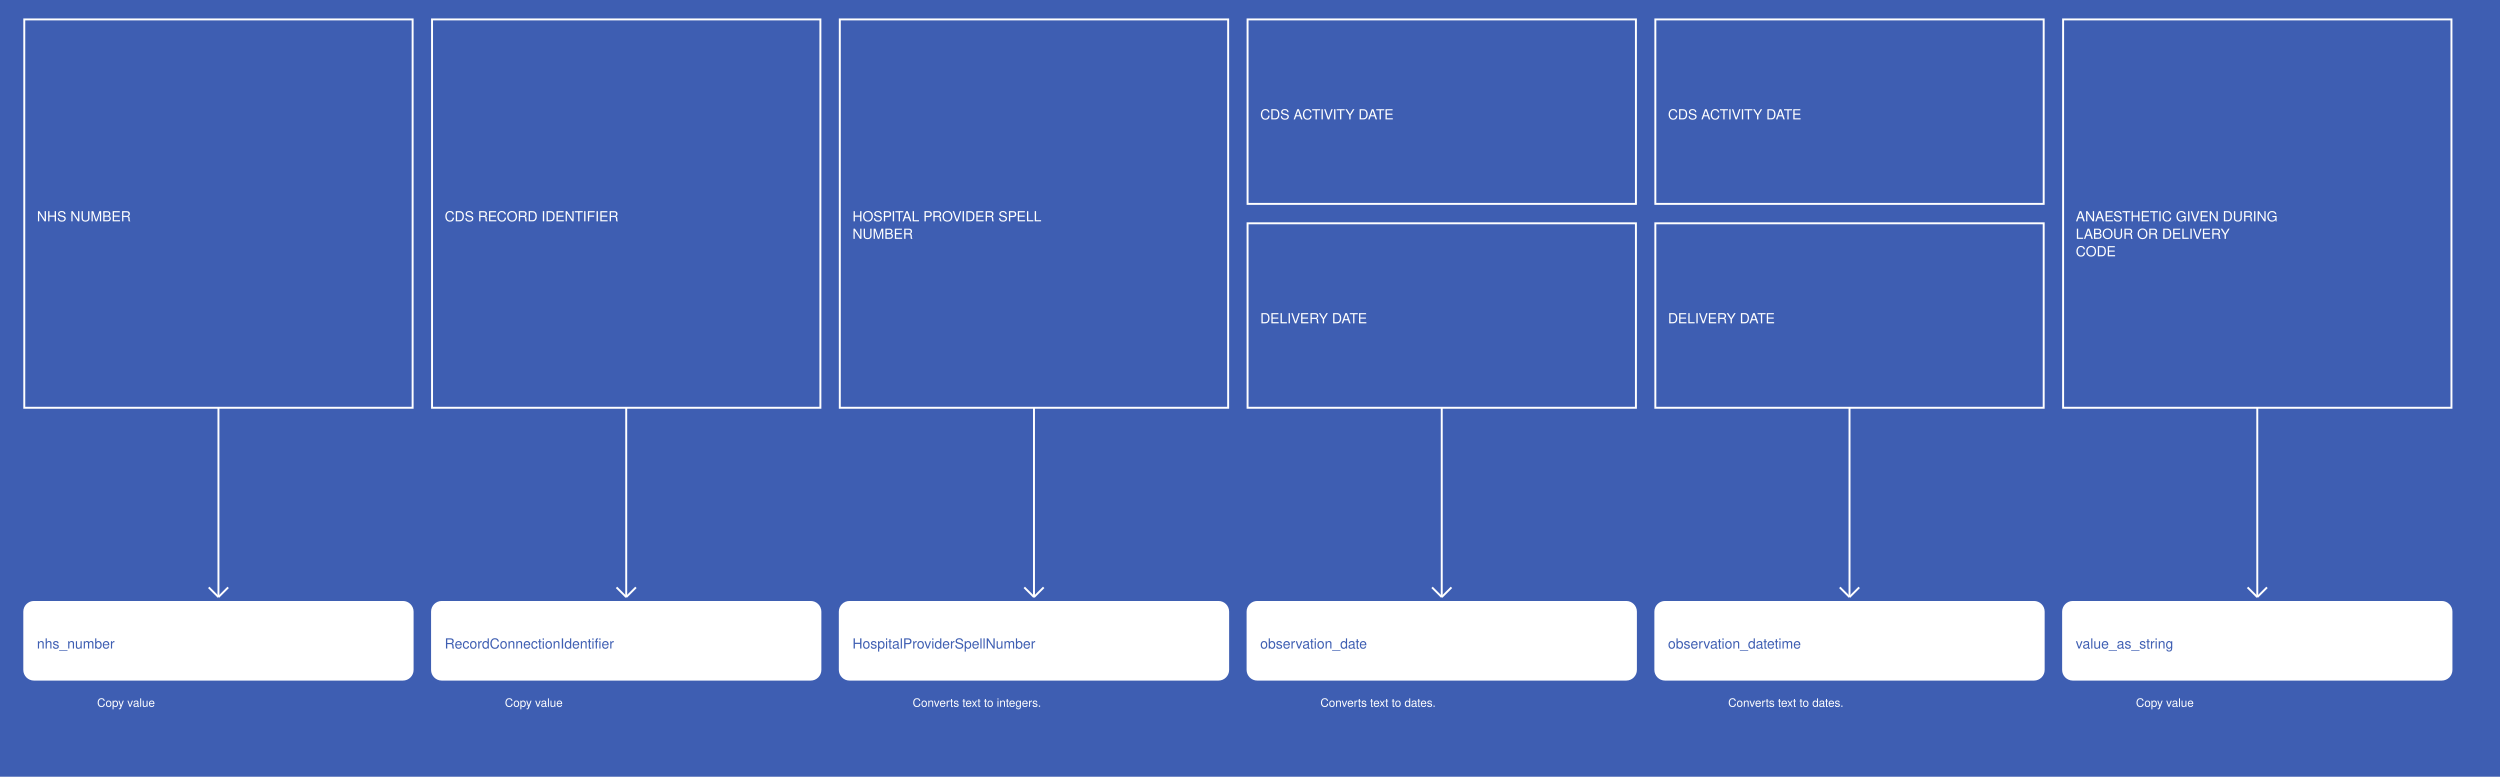
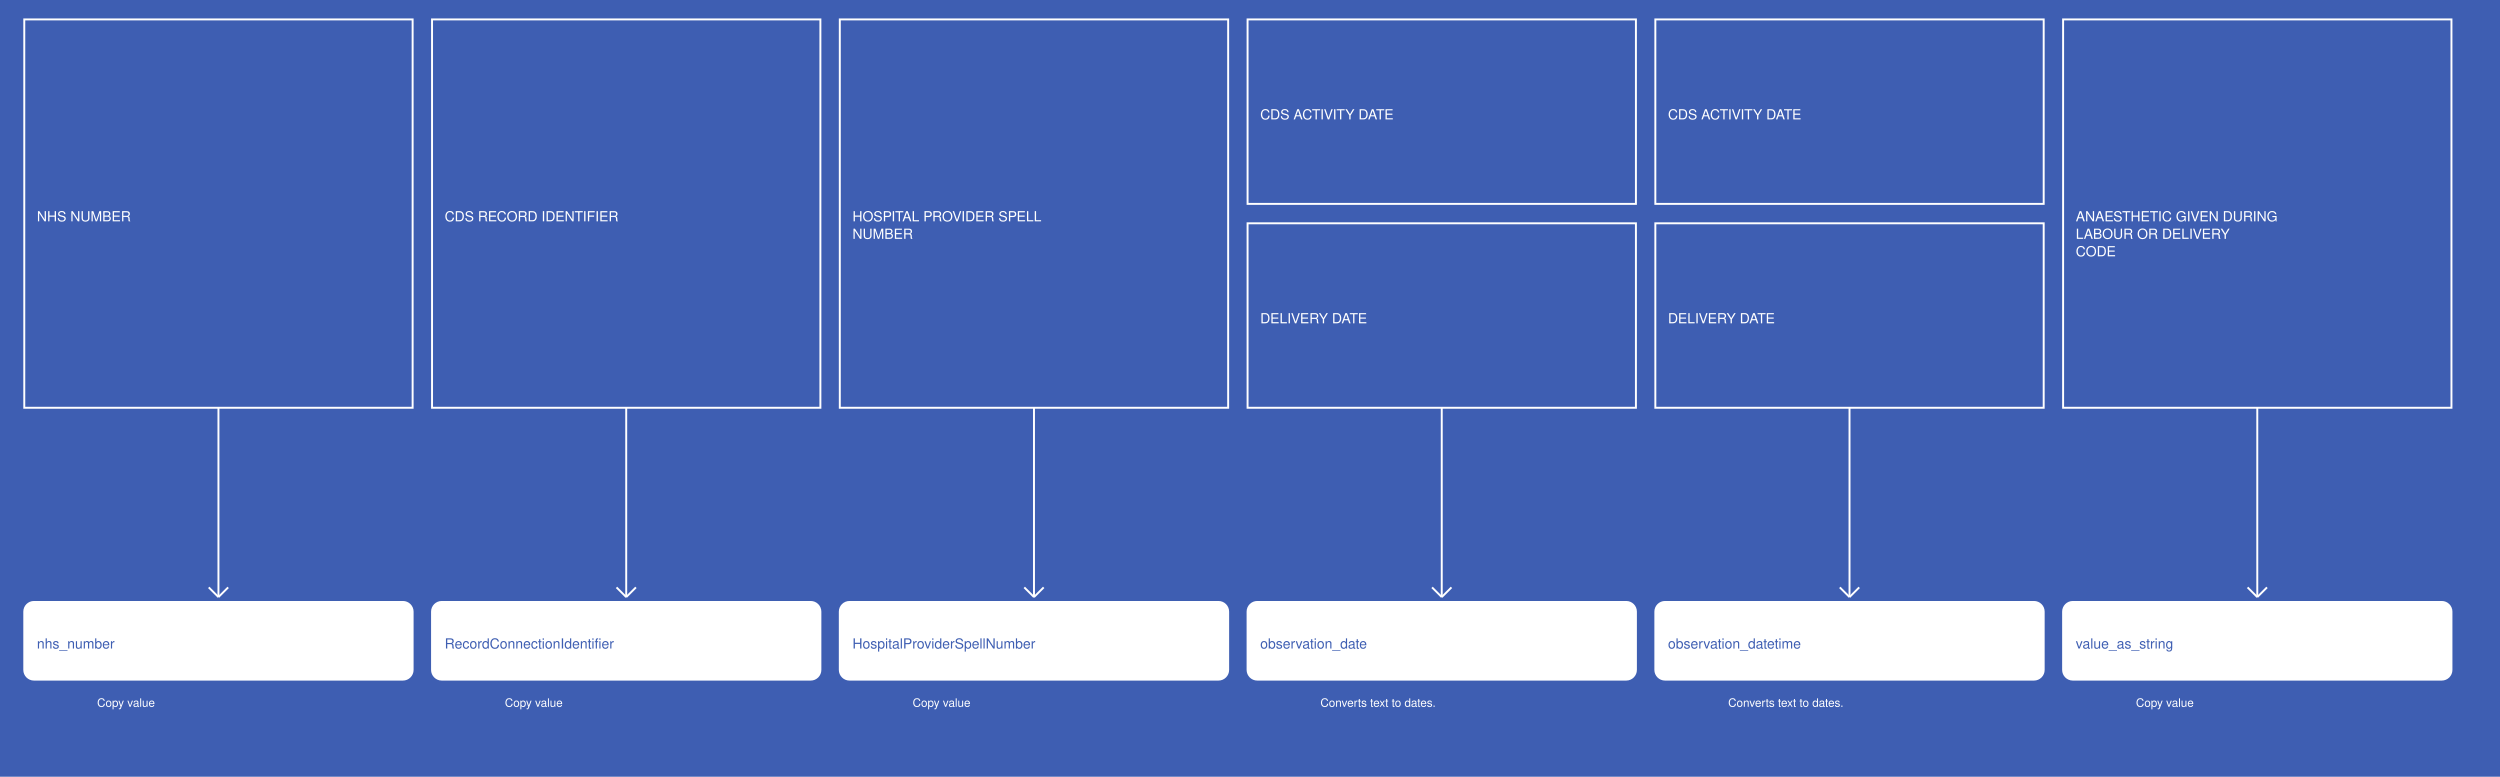
<svg xmlns="http://www.w3.org/2000/svg" width="2575" height="800">
  <rect width="100%" height="100%" fill="#3E5EB2" />
  <g>
    <rect x="25" y="20" width="400" height="400" fill="#3E5EB2" stroke="white" stroke-width="2" />
    <text x="38" y="228" fill="white" font-family="Helvetica" font-size="1.2em" text-anchor="start">NHS NUMBER</text>
  </g>
  <g>
    <line x1="225" y1="420" x2="225" y2="615" stroke="white" stroke-width="2" />
    <line x1="215" y1="605" x2="225" y2="615" stroke="white" stroke-width="2" />
    <line x1="235" y1="605" x2="225" y2="615" stroke="white" stroke-width="2" />
    <text x="100" y="728" fill="white" font-size="1em" font-family="Helvetica">Copy value</text>
  </g>
  <g>
    <rect x="25" y="620" width="400" height="80" fill="white" stroke="white" stroke-width="2" rx="10" />
    <text x="38" y="668" fill="#3E5EB2" font-family="Helvetica" font-size="1.2em" text-anchor="start">nhs_number</text>
  </g>
  <g>
    <rect x="445" y="20" width="400" height="400" fill="#3E5EB2" stroke="white" stroke-width="2" />
    <text x="458" y="228" fill="white" font-family="Helvetica" font-size="1.2em" text-anchor="start">CDS RECORD IDENTIFIER</text>
  </g>
  <g>
    <line x1="645" y1="420" x2="645" y2="615" stroke="white" stroke-width="2" />
    <line x1="635" y1="605" x2="645" y2="615" stroke="white" stroke-width="2" />
    <line x1="655" y1="605" x2="645" y2="615" stroke="white" stroke-width="2" />
    <text x="520" y="728" fill="white" font-size="1em" font-family="Helvetica">Copy value</text>
  </g>
  <g>
    <rect x="445" y="620" width="400" height="80" fill="white" stroke="white" stroke-width="2" rx="10" />
    <text x="458" y="668" fill="#3E5EB2" font-family="Helvetica" font-size="1.2em" text-anchor="start">RecordConnectionIdentifier</text>
  </g>
  <g>
    <rect x="865" y="20" width="400" height="400" fill="#3E5EB2" stroke="white" stroke-width="2" />
    <text x="878" y="228" fill="white" font-family="Helvetica" font-size="1.2em" text-anchor="start">HOSPITAL PROVIDER SPELL</text>
    <text x="878" y="246" fill="white" font-family="Helvetica" font-size="1.2em" text-anchor="start">NUMBER</text>
  </g>
  <g>
    <line x1="1065" y1="420" x2="1065" y2="615" stroke="white" stroke-width="2" />
    <line x1="1055" y1="605" x2="1065" y2="615" stroke="white" stroke-width="2" />
    <line x1="1075" y1="605" x2="1065" y2="615" stroke="white" stroke-width="2" />
-     <text x="940" y="728" fill="white" font-size="1em" font-family="Helvetica">Converts text to integers.</text>
+     <text x="940" y="728" fill="white" font-size="1em" font-family="Helvetica">Copy value</text>
  </g>
  <g>
    <rect x="865" y="620" width="400" height="80" fill="white" stroke="white" stroke-width="2" rx="10" />
    <text x="878" y="668" fill="#3E5EB2" font-family="Helvetica" font-size="1.2em" text-anchor="start">HospitalProviderSpellNumber</text>
  </g>
  <g>
    <rect x="1285" y="20" width="400" height="190" fill="#3E5EB2" stroke="white" stroke-width="2" />
    <text x="1298" y="123" fill="white" font-family="Helvetica" font-size="1.2em" text-anchor="start">CDS ACTIVITY DATE</text>
  </g>
  <g>
    <rect x="1285" y="230" width="400" height="190" fill="#3E5EB2" stroke="white" stroke-width="2" />
    <text x="1298" y="333" fill="white" font-family="Helvetica" font-size="1.2em" text-anchor="start">DELIVERY DATE</text>
  </g>
  <g>
    <line x1="1485" y1="420" x2="1485" y2="615" stroke="white" stroke-width="2" />
    <line x1="1475" y1="605" x2="1485" y2="615" stroke="white" stroke-width="2" />
    <line x1="1495" y1="605" x2="1485" y2="615" stroke="white" stroke-width="2" />
    <text x="1360" y="728" fill="white" font-size="1em" font-family="Helvetica">Converts text to dates.</text>
  </g>
  <g>
    <rect x="1285" y="620" width="400" height="80" fill="white" stroke="white" stroke-width="2" rx="10" />
    <text x="1298" y="668" fill="#3E5EB2" font-family="Helvetica" font-size="1.2em" text-anchor="start">observation_date</text>
  </g>
  <g>
    <rect x="1705" y="20" width="400" height="190" fill="#3E5EB2" stroke="white" stroke-width="2" />
    <text x="1718" y="123" fill="white" font-family="Helvetica" font-size="1.2em" text-anchor="start">CDS ACTIVITY DATE</text>
  </g>
  <g>
    <rect x="1705" y="230" width="400" height="190" fill="#3E5EB2" stroke="white" stroke-width="2" />
    <text x="1718" y="333" fill="white" font-family="Helvetica" font-size="1.2em" text-anchor="start">DELIVERY DATE</text>
  </g>
  <g>
    <line x1="1905" y1="420" x2="1905" y2="615" stroke="white" stroke-width="2" />
    <line x1="1895" y1="605" x2="1905" y2="615" stroke="white" stroke-width="2" />
    <line x1="1915" y1="605" x2="1905" y2="615" stroke="white" stroke-width="2" />
    <text x="1780" y="728" fill="white" font-size="1em" font-family="Helvetica">Converts text to dates.</text>
  </g>
  <g>
    <rect x="1705" y="620" width="400" height="80" fill="white" stroke="white" stroke-width="2" rx="10" />
    <text x="1718" y="668" fill="#3E5EB2" font-family="Helvetica" font-size="1.2em" text-anchor="start">observation_datetime</text>
  </g>
  <g>
    <rect x="2125" y="20" width="400" height="400" fill="#3E5EB2" stroke="white" stroke-width="2" />
    <text x="2138" y="228" fill="white" font-family="Helvetica" font-size="1.2em" text-anchor="start">ANAESTHETIC GIVEN DURING</text>
    <text x="2138" y="246" fill="white" font-family="Helvetica" font-size="1.2em" text-anchor="start">LABOUR OR DELIVERY</text>
    <text x="2138" y="264" fill="white" font-family="Helvetica" font-size="1.2em" text-anchor="start">CODE</text>
  </g>
  <g>
    <line x1="2325" y1="420" x2="2325" y2="615" stroke="white" stroke-width="2" />
    <line x1="2315" y1="605" x2="2325" y2="615" stroke="white" stroke-width="2" />
    <line x1="2335" y1="605" x2="2325" y2="615" stroke="white" stroke-width="2" />
    <text x="2200" y="728" fill="white" font-size="1em" font-family="Helvetica">Copy value</text>
  </g>
  <g>
    <rect x="2125" y="620" width="400" height="80" fill="white" stroke="white" stroke-width="2" rx="10" />
    <text x="2138" y="668" fill="#3E5EB2" font-family="Helvetica" font-size="1.2em" text-anchor="start">value_as_string</text>
  </g>
</svg>
